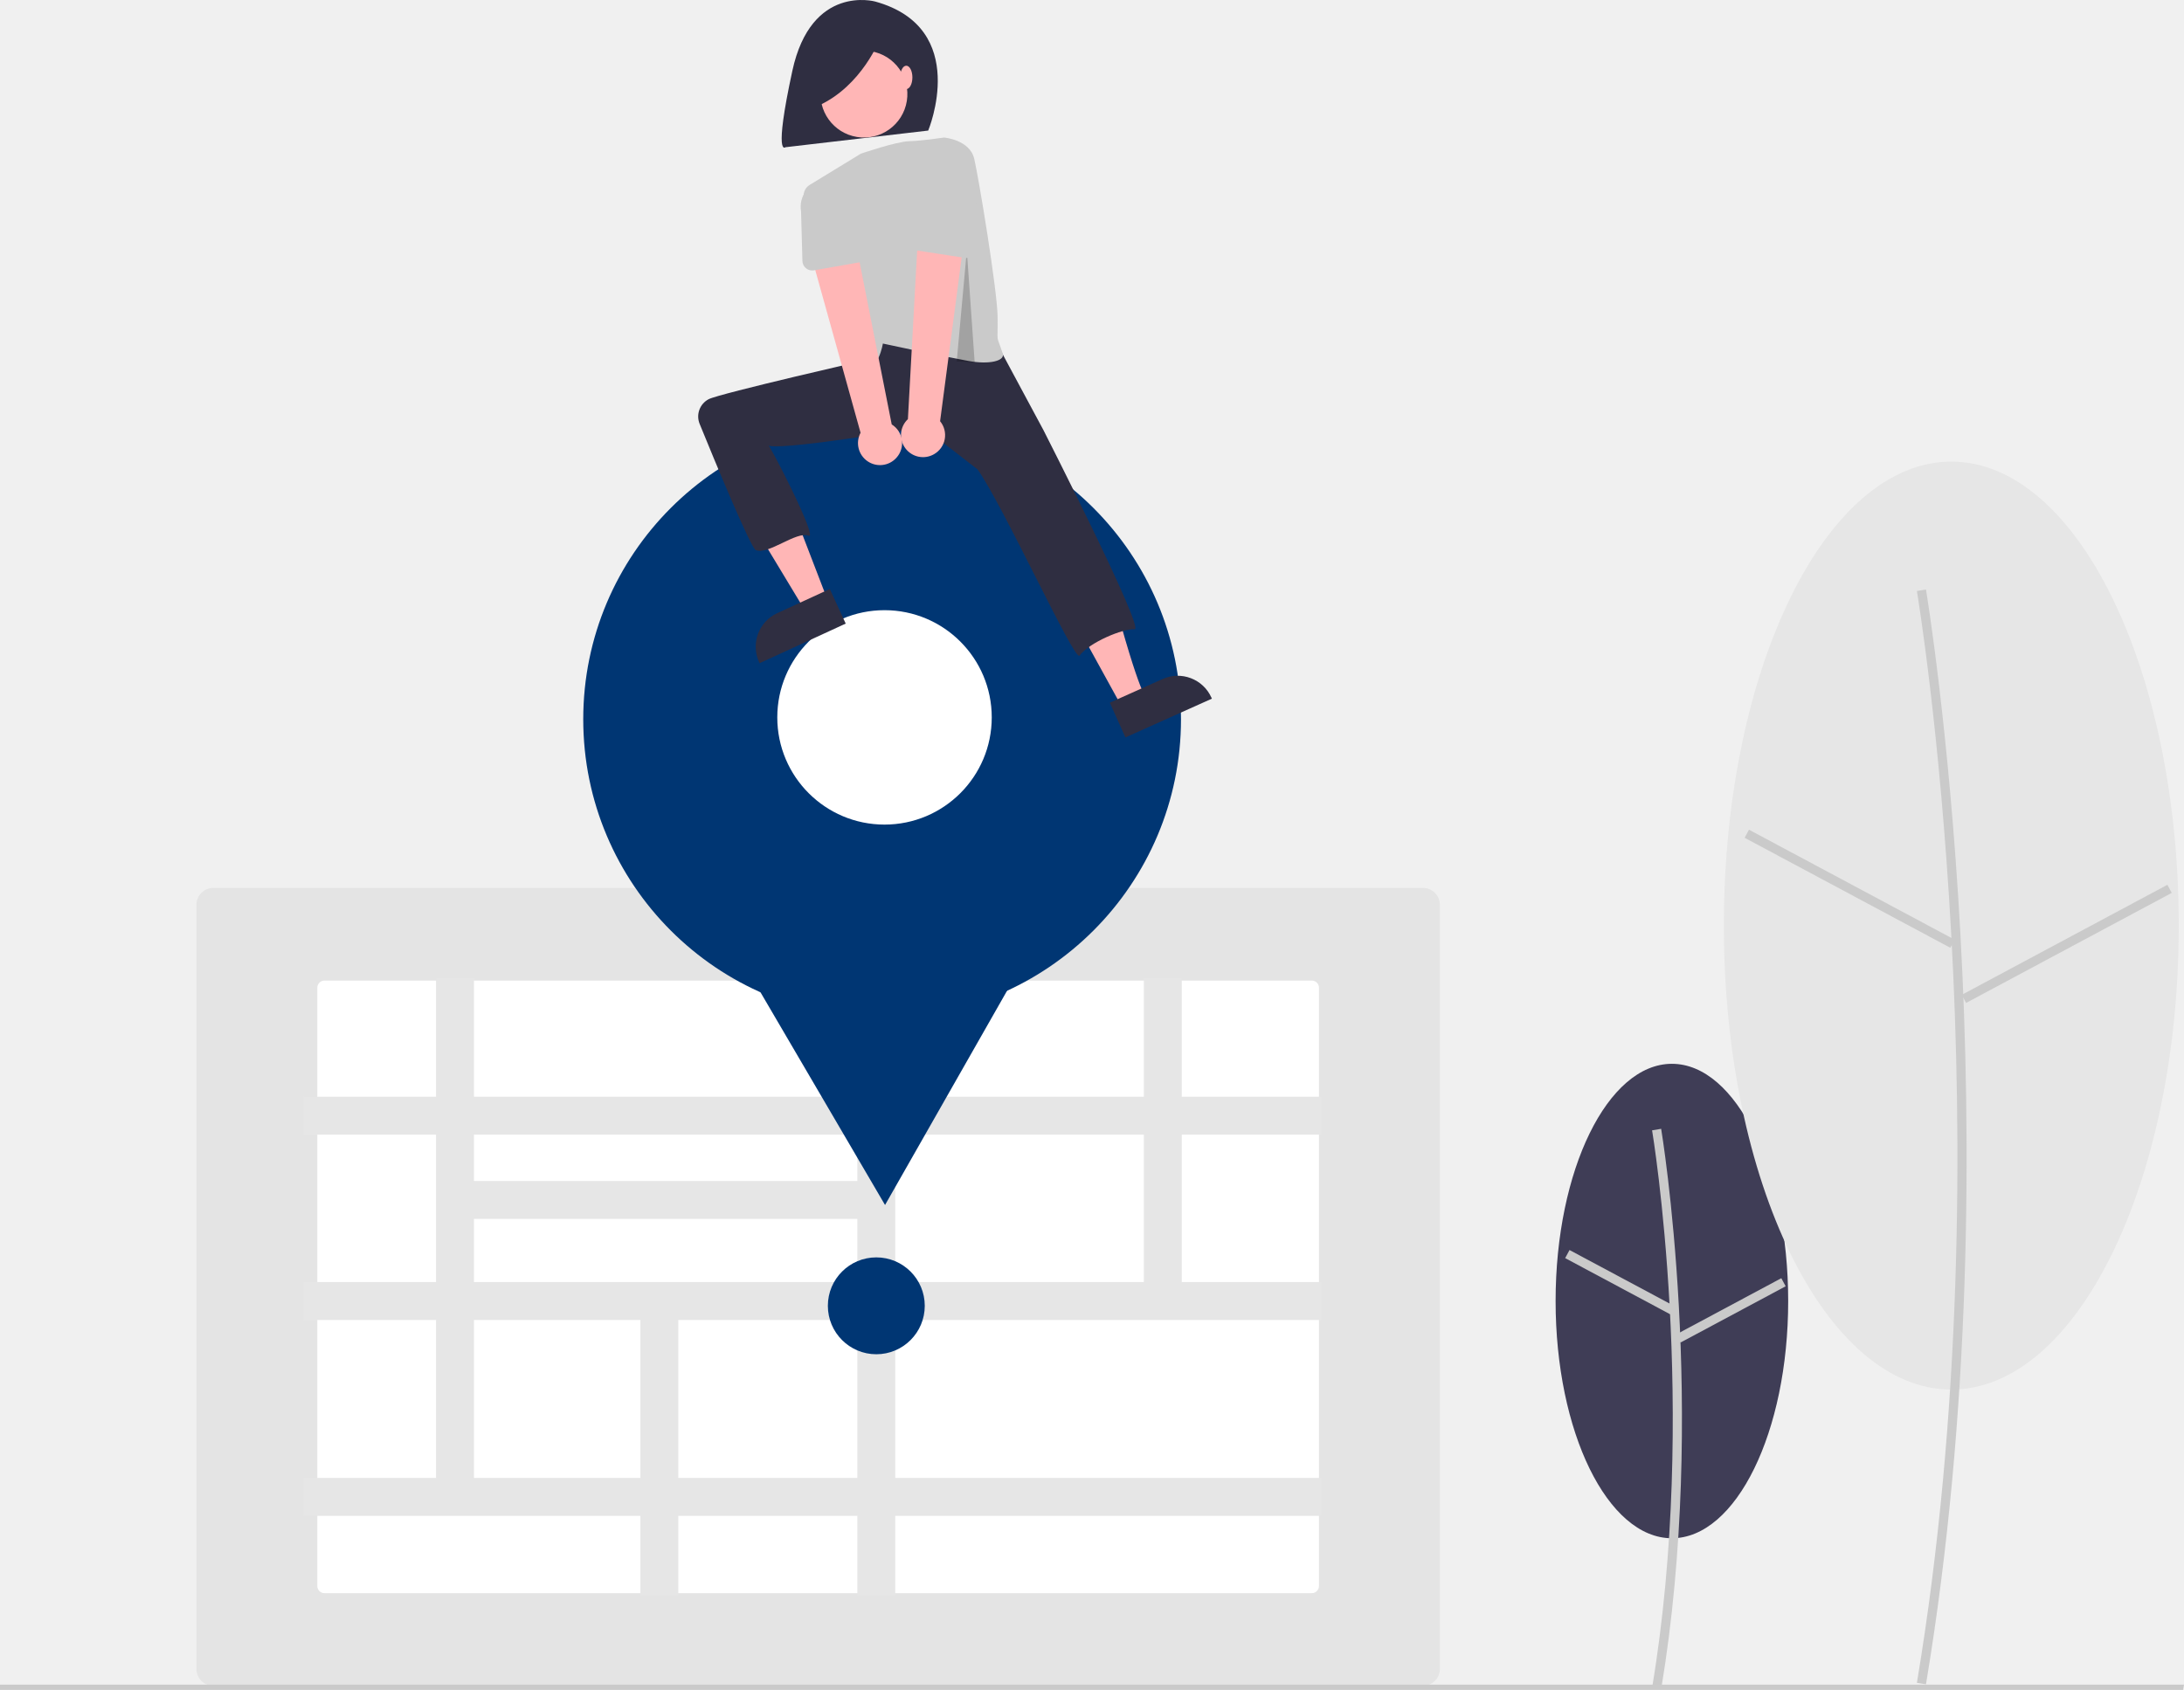
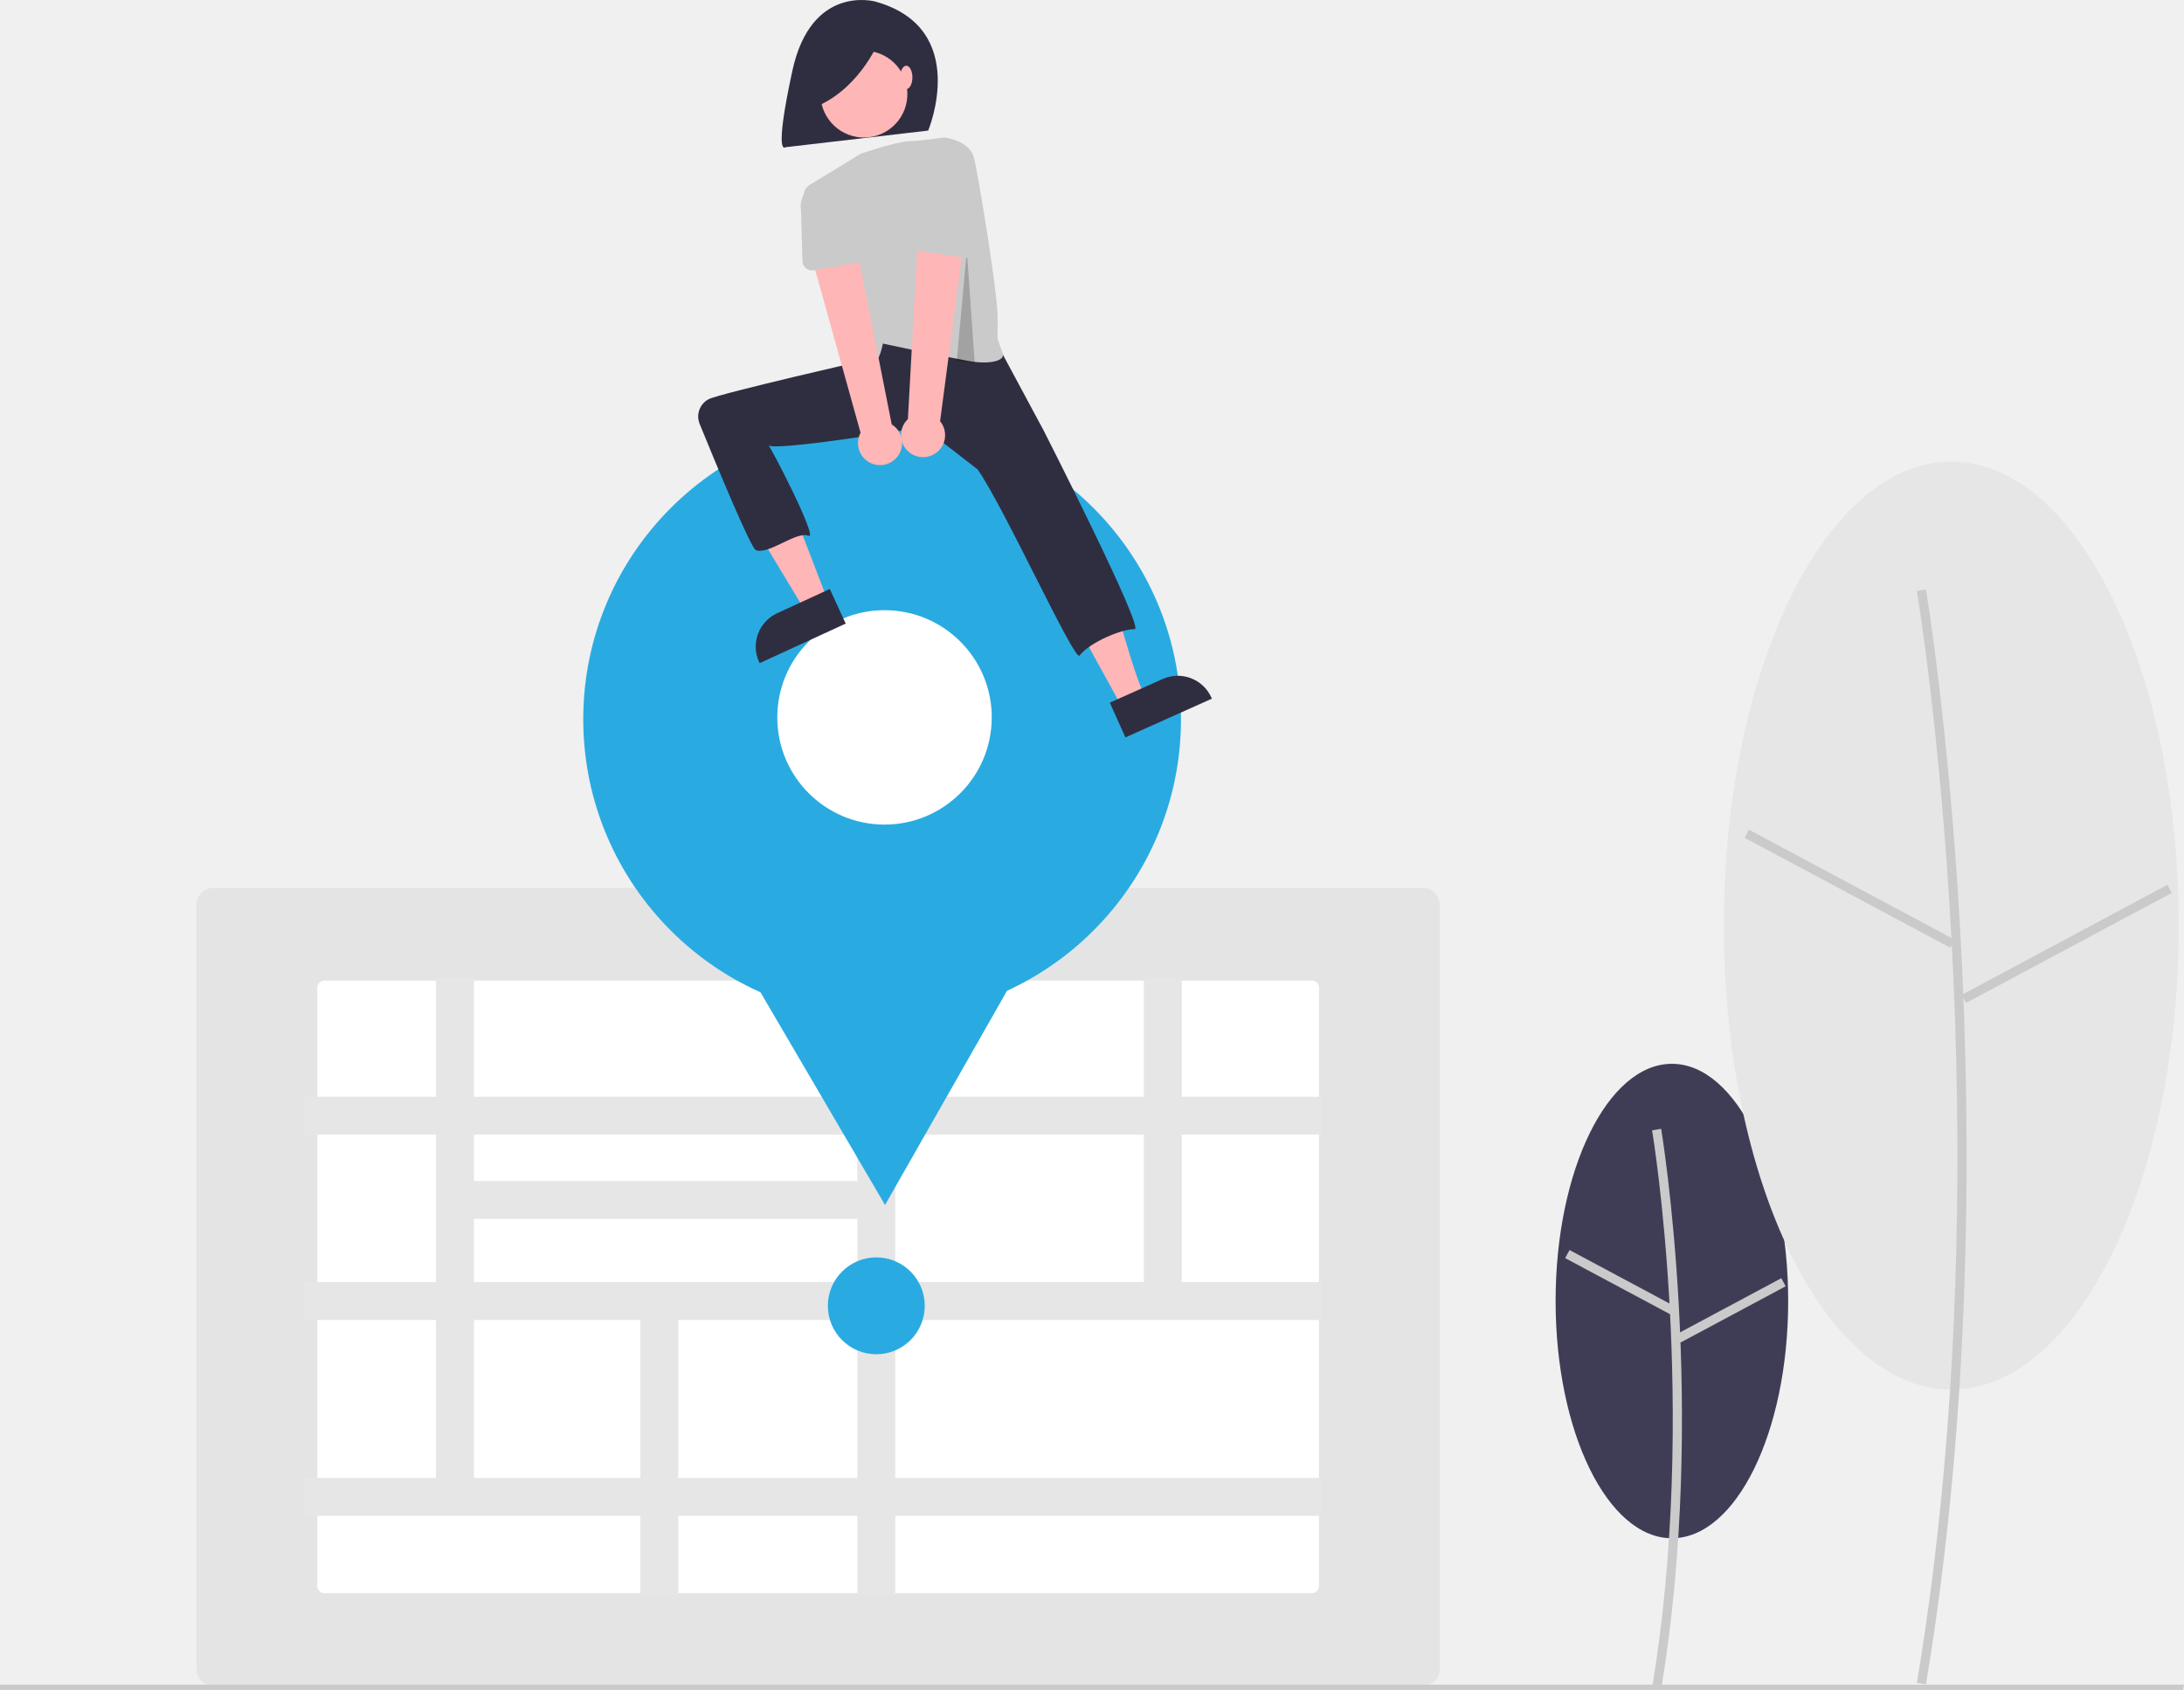
<svg xmlns="http://www.w3.org/2000/svg" data-name="Layer 1" width="910.908" height="704.996" viewBox="0 0 910.908 704.996">
  <ellipse cx="697.317" cy="542.77" rx="48.503" ry="98.965" fill="#3f3d56" />
  <path d="M837.384,802.263c19.426-116.551.196-232.682-.001-233.84l-3.779.64c.196,1.153,19.315,116.673-.001,232.571Z" transform="translate(-144.546 -97.50201)" fill="#cacaca" />
  <rect x="818.27" y="607.542" width="3.833" height="49.74" transform="translate(-268.8533 959.8593) rotate(-61.8584)" fill="#cacaca" />
  <rect x="841.609" y="642.253" width="49.741" height="3.833" transform="translate(-345.9845 387.6305) rotate(-28.15796)" fill="#cacaca" />
  <ellipse cx="813.855" cy="386.144" rx="94.866" ry="193.564" fill="#e6e6e6" />
  <path d="M947.834,800.179c37.944-227.66.383-454.492-.001-456.756l-3.779.64c.383,2.259,37.834,228.48-.001,455.487Z" transform="translate(-144.546 -97.50201)" fill="#cacaca" />
  <rect x="914.088" y="419.627" width="3.833" height="97.287" transform="translate(-73.4911 957.6264) rotate(-61.8584)" fill="#cacaca" />
  <rect x="957.903" y="489.352" width="97.287" height="3.833" transform="translate(-257.2531 435.6225) rotate(-28.15742)" fill="#cacaca" />
  <path d="M738.076,800.787H233.479a7.008,7.008,0,0,1-7-7V474.942a7.008,7.008,0,0,1,7-7H738.076a7.008,7.008,0,0,1,7,7v318.846A7.008,7.008,0,0,1,738.076,800.787Z" transform="translate(-144.546 -97.50201)" fill="#e4e4e4" />
  <path d="M279.884,506.579a3.003,3.003,0,0,0-3,3V759.151a3.003,3.003,0,0,0,3,3H691.671a3.003,3.003,0,0,0,3-3V509.579a3.003,3.003,0,0,0-3-3Z" transform="translate(-144.546 -97.50201)" fill="#fff" />
  <path d="M695.671,570.859V555.044H637.437V505.579H621.622v49.465H517.947V505.579H502.133v49.465H342.227V505.579H326.412v49.465H271.117v15.815h55.294v61.502H271.117v15.815h55.294v65.895H271.117v15.815h140.519V763.15h15.815V729.886h74.681V763.15h15.814V729.886H695.671V714.071H517.947V648.176H695.671V632.361H637.437V570.859Zm-193.538,0v19.329H342.227V570.859Zm-159.906,35.144H502.133v26.358H342.227Zm0,108.068V648.176h69.41v65.895Zm159.906,0H427.451V648.176h74.681Zm119.49-81.71H517.947V570.859H621.622Z" transform="translate(-144.546 -97.50201)" fill="#e6e6e6" />
-   <circle cx="365.494" cy="544.767" r="20.208" fill="#003673" />
+   <circle cx="365.494" cy="544.767" r="20.208" fill="#29abe2 " />
  <polygon points="910.513 704.996 0 704.996 0 702.814 910.908 702.814 910.513 704.996" fill="#cacaca" />
-   <circle cx="367.916" cy="300.067" r="124.655" fill="#003673" />
-   <polygon points="369.135 502.707 329.753 435.433 290.371 368.159 368.323 367.69 446.275 367.221 407.705 434.964 369.135 502.707" fill="#003673" />
+   <circle cx="367.916" cy="300.067" r="124.655" fill="#29abe2 " />
+   <polygon points="369.135 502.707 329.753 435.433 290.371 368.159 368.323 367.69 446.275 367.221 407.705 434.964 369.135 502.707" fill="#29abe2 " />
  <circle cx="368.917" cy="299.283" r="44.724" fill="#fff" />
  <path d="M509.579,98.143s-26.674-7.514-34.563,28.928-2.878,31.85-2.878,31.85l59.546-6.95S549.589,109.225,509.579,98.143Z" transform="translate(-144.546 -97.50201)" fill="#2f2e41" />
  <path d="M470.787,258.012s-40.242,1.863-33.273,17.659q.739,1.675,1.376,3.138a282.522,282.522,0,0,0,17.164,33.223l24.733,40.98,9-5-25.327-65.837,22.765-1.858Z" transform="translate(-144.546 -97.50201)" fill="#ffb6b6" />
  <path d="M576.891,274.742l13.008,28.34s9.756,9.756,20.442,48.782,13.008,37.632,13.008,37.632l-10.562,3.518-43.33-78.781-21.371-26.946,6.504-14.402Z" transform="translate(-144.546 -97.50201)" fill="#ffb6b6" />
  <path d="M561.095,242.221l18.693,34.792s42.38,83.277,38,83c-4.924-.311-18.754,5.428-23,11-2.05,2.689-32-63-42.52-77.687L529.503,275.671s-64.636,10.879-64.715,7.341c-.039-1.733,21.4,39.842,17,38-5.012-2.099-16.802,8.114-22,6-2.145-.872-17.298-37.611-23.432-52.666a8.148,8.148,0,0,1,3.77-10.311c4.61-2.397,68.662-17.023,68.662-17.023l-1.12-5.721,4.646-9.292Z" transform="translate(-144.546 -97.50201)" fill="#2f2e41" />
  <circle cx="504.879" cy="136.758" r="18.119" transform="translate(144.4696 515.7101) rotate(-80.78268)" fill="#ffb6b6" />
  <path d="M562.787,245.012c1,3.001-5.479,4.726-14.511,3.039-7.814-1.459-16.367-3.192-23.113-4.595-7.224-1.505-12.386-2.63-12.386-2.63s-1.858,11.615-7.898,10.221c-5.203-1.199-20.753-55.513-24.958-70.524a5.222,5.222,0,0,1,2.309-5.868l21.357-13.041s14.718-5.055,20.084-5.199,14.658-1.538,14.658-1.538,10.685.929,12.544,8.827,9.613,54.726,9.756,65.971C560.787,242.012,559.787,236.012,562.787,245.012Z" transform="translate(-144.546 -97.50201)" fill="#cacaca" />
  <path d="M511.654,113.485s-7.514,19.911-25.922,28.176l-3.005-17.657Z" transform="translate(-144.546 -97.50201)" fill="#2f2e41" />
  <ellipse cx="377.988" cy="32.289" rx="2.555" ry="4.878" fill="#ffb6b6" />
  <path d="M497.276,357.658l-35.917,16.512-.209-.454a15.387,15.387,0,0,1,7.552-20.407l.001-0,21.937-10.085Z" transform="translate(-144.546 -97.50201)" fill="#2f2e41" />
  <path d="M607.433,390.647l22.032-9.876.001-0a15.387,15.387,0,0,1,20.334,7.747l.205.456-36.072,16.17Z" transform="translate(-144.546 -97.50201)" fill="#2f2e41" />
  <polygon points="403.241 104.51 399.035 150.771 406.512 151.124 403.241 104.51" opacity="0.2" />
  <path d="M518.468,288.434a9.136,9.136,0,0,0-1.999-13.865L500.31,192.943l-18.556,7.099,21.718,78.003A9.185,9.185,0,0,0,518.468,288.434Z" transform="translate(-144.546 -97.50201)" fill="#ffb6b6" />
  <path d="M504.398,206.7,484.023,210.288a4.096,4.096,0,0,1-4.805-3.922l-.562-20.619a11.376,11.376,0,0,1,22.419-3.881l6.5,19.505a4.096,4.096,0,0,1-3.176,5.328Z" transform="translate(-144.546 -97.50201)" fill="#cacaca" />
  <path d="M534.09,286.998a9.136,9.136,0,0,0,2.552-13.774l10.869-82.497-19.853.774-4.441,80.849a9.185,9.185,0,0,0,10.873,14.649Z" transform="translate(-144.546 -97.50201)" fill="#ffb6b6" />
  <path d="M546.973,205.068l-20.45-3.134a4.096,4.096,0,0,1-3.294-5.256l6.079-19.71a11.376,11.376,0,0,1,22.48,3.513l-.098,20.559a4.096,4.096,0,0,1-4.717,4.028Z" transform="translate(-144.546 -97.50201)" fill="#cacaca" />
</svg>
